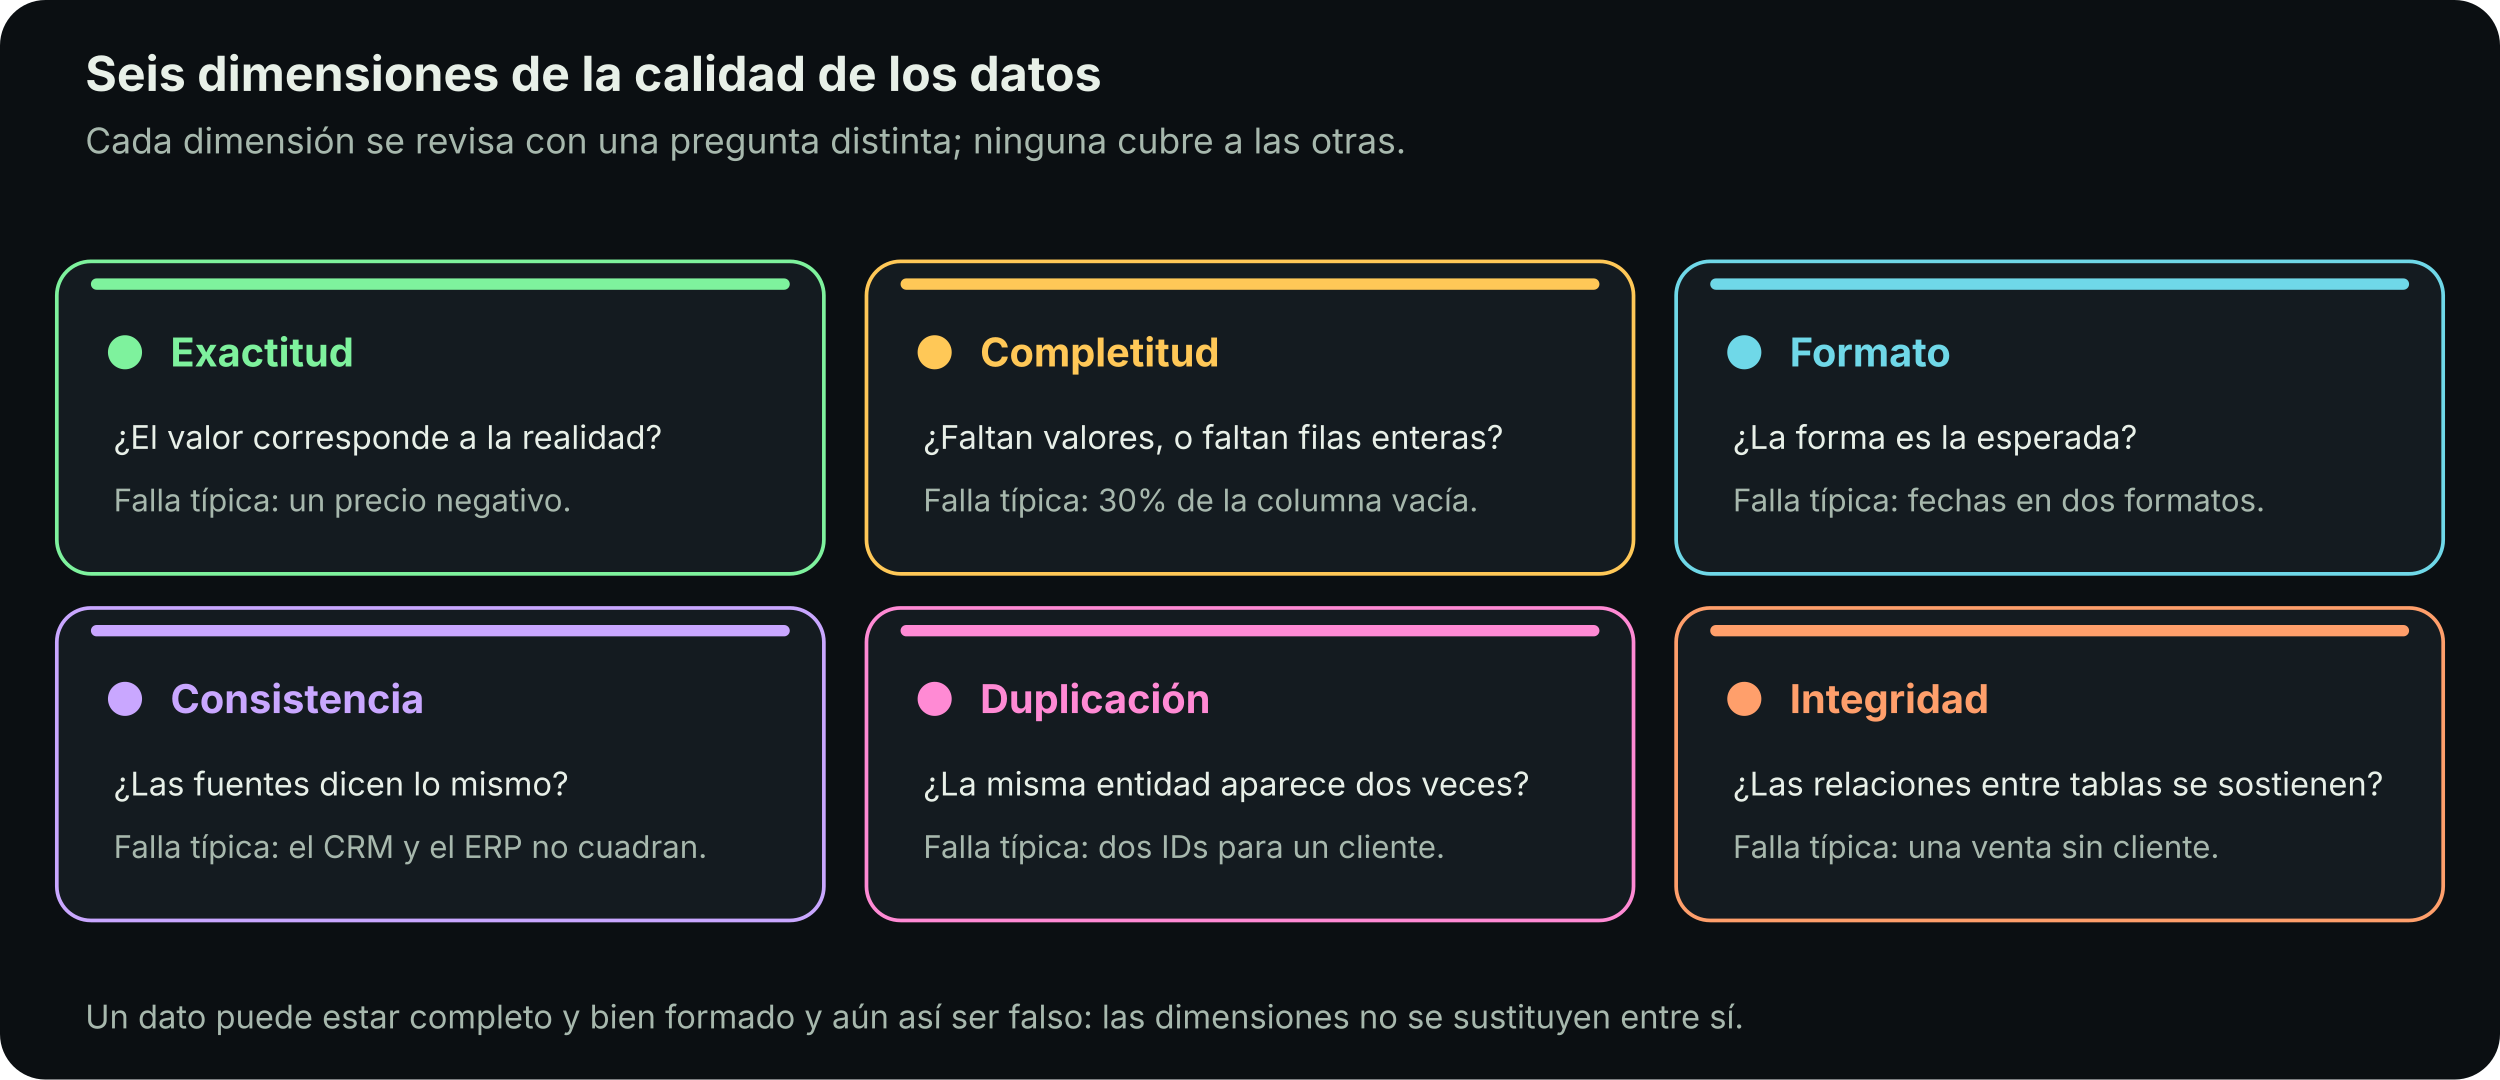
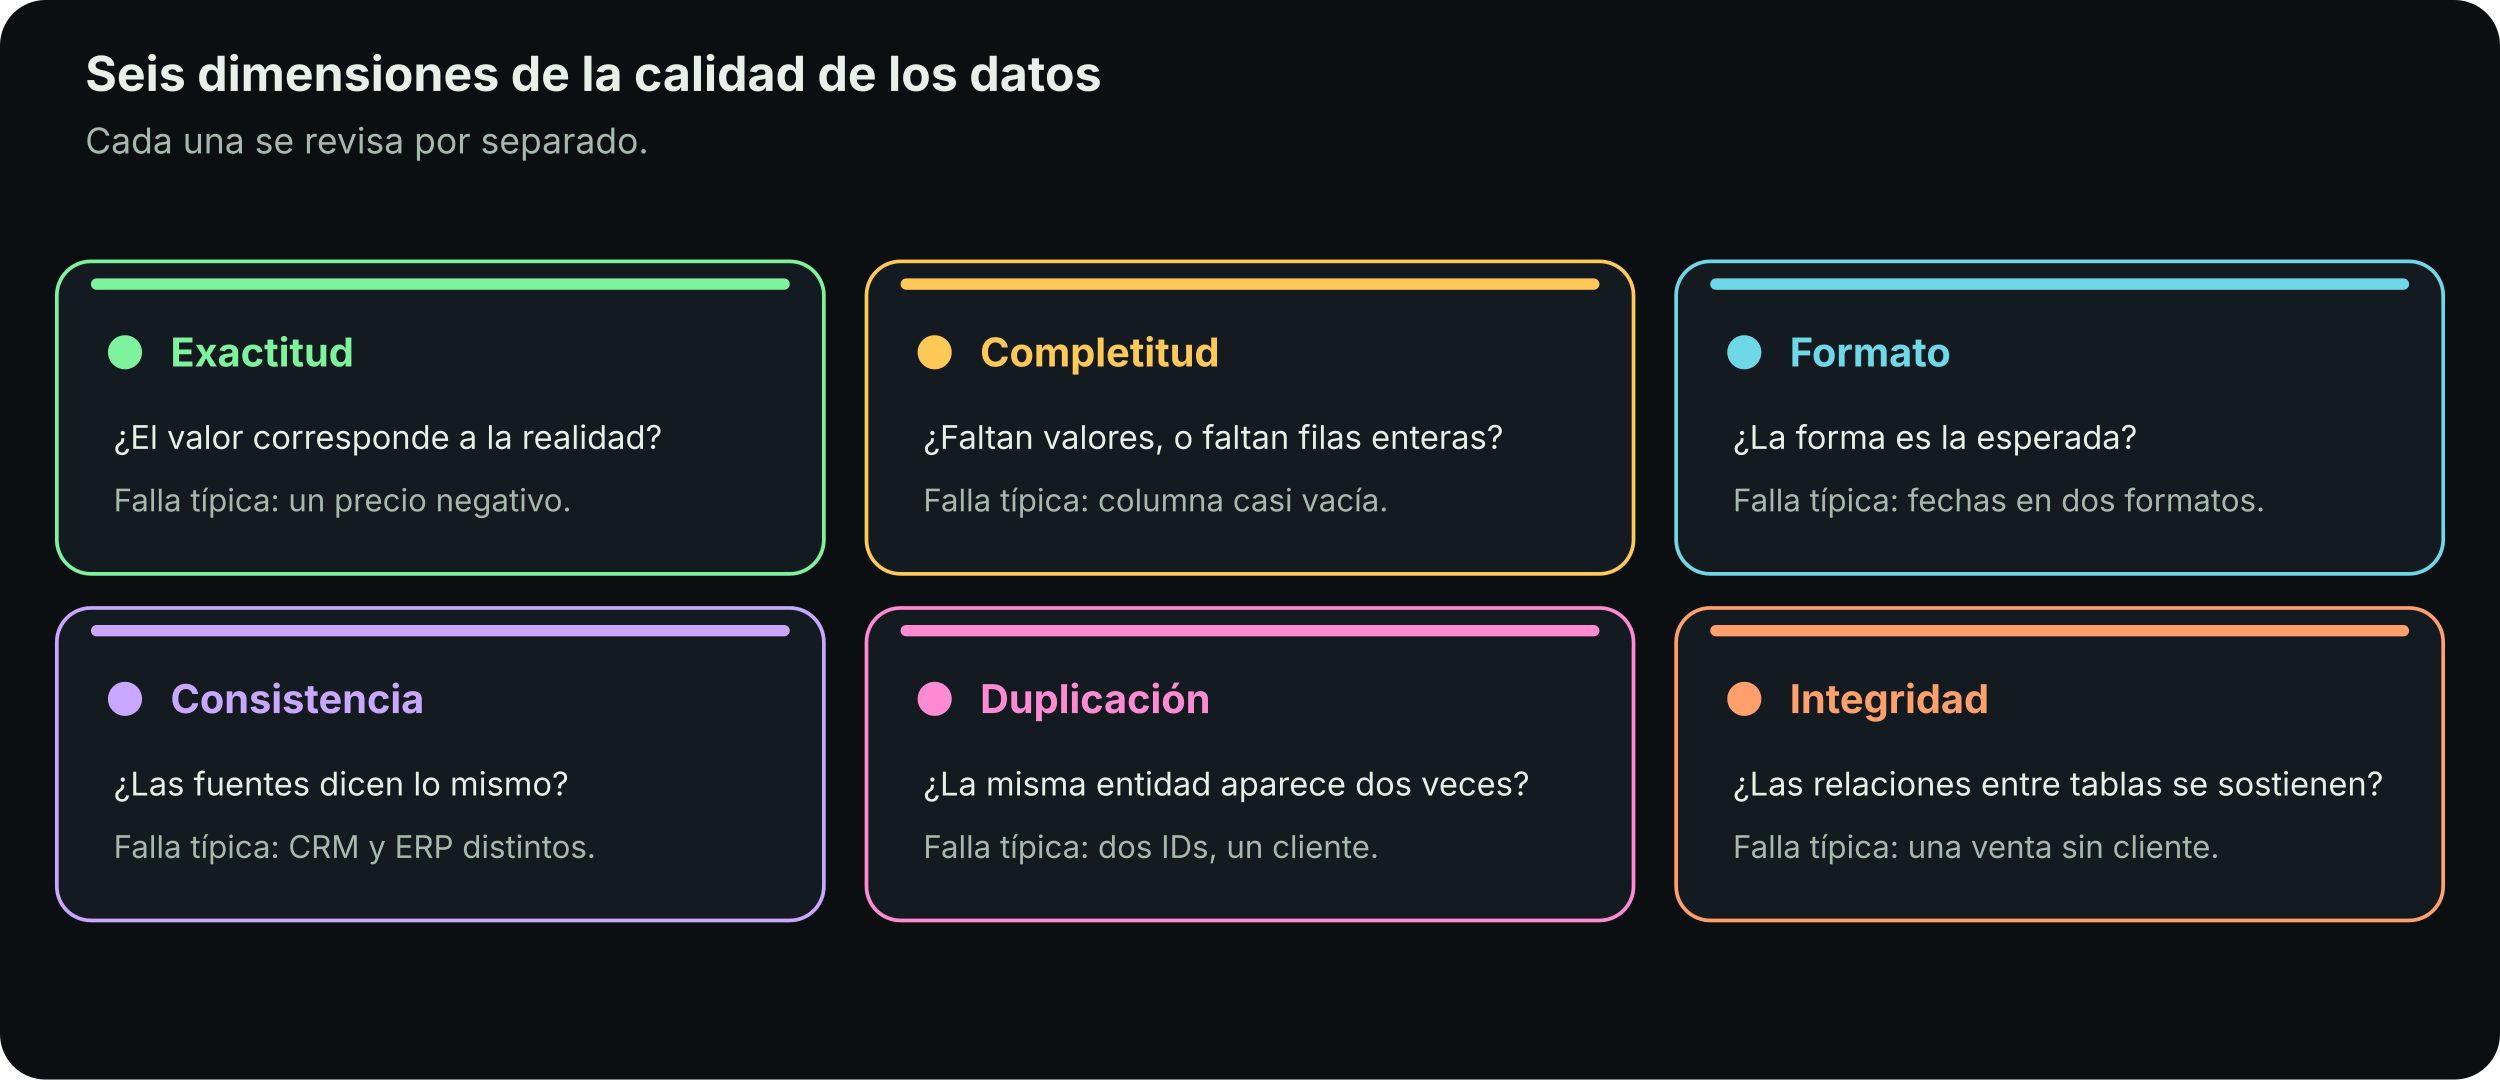
<svg xmlns="http://www.w3.org/2000/svg" width="880" height="380" viewBox="0 0 880 380" role="img" aria-label="Las seis dimensiones de la calidad de los datos: exactitud, completitud, formato, consistencia, duplicación e integridad">
  <defs>
    <marker id="f4a7a63" viewBox="0 0 10 10" refX="9" refY="5" markerWidth="6" markerHeight="6" orient="auto-start-reverse">
      <path d="M0,0 L10,5 L0,10 z" fill="#4a7a63" />
    </marker>
    <marker id="f7ef29d" viewBox="0 0 10 10" refX="9" refY="5" markerWidth="6" markerHeight="6" orient="auto-start-reverse">
      <path d="M0,0 L10,5 L0,10 z" fill="#7ef29d" />
    </marker>
    <marker id="fffc857" viewBox="0 0 10 10" refX="9" refY="5" markerWidth="6" markerHeight="6" orient="auto-start-reverse">
      <path d="M0,0 L10,5 L0,10 z" fill="#ffc857" />
    </marker>
    <marker id="f6fd8e8" viewBox="0 0 10 10" refX="9" refY="5" markerWidth="6" markerHeight="6" orient="auto-start-reverse">
      <path d="M0,0 L10,5 L0,10 z" fill="#6fd8e8" />
    </marker>
    <marker id="fc9a7ff" viewBox="0 0 10 10" refX="9" refY="5" markerWidth="6" markerHeight="6" orient="auto-start-reverse">
      <path d="M0,0 L10,5 L0,10 z" fill="#c9a7ff" />
    </marker>
    <marker id="fff9f6b" viewBox="0 0 10 10" refX="9" refY="5" markerWidth="6" markerHeight="6" orient="auto-start-reverse">
      <path d="M0,0 L10,5 L0,10 z" fill="#ff9f6b" />
    </marker>
    <marker id="f5fe0c0" viewBox="0 0 10 10" refX="9" refY="5" markerWidth="6" markerHeight="6" orient="auto-start-reverse">
      <path d="M0,0 L10,5 L0,10 z" fill="#5fe0c0" />
    </marker>
    <marker id="fa7b8ad" viewBox="0 0 10 10" refX="9" refY="5" markerWidth="6" markerHeight="6" orient="auto-start-reverse">
      <path d="M0,0 L10,5 L0,10 z" fill="#a7b8ad" />
    </marker>
    <marker id="fff6b6b" viewBox="0 0 10 10" refX="9" refY="5" markerWidth="6" markerHeight="6" orient="auto-start-reverse">
      <path d="M0,0 L10,5 L0,10 z" fill="#ff6b6b" />
    </marker>
    <marker id="fff8ad4" viewBox="0 0 10 10" refX="9" refY="5" markerWidth="6" markerHeight="6" orient="auto-start-reverse">
      <path d="M0,0 L10,5 L0,10 z" fill="#ff8ad4" />
    </marker>
    <marker id="f7aa7ff" viewBox="0 0 10 10" refX="9" refY="5" markerWidth="6" markerHeight="6" orient="auto-start-reverse">
      <path d="M0,0 L10,5 L0,10 z" fill="#7aa7ff" />
    </marker>
    <marker id="f84eba6" viewBox="0 0 10 10" refX="9" refY="5" markerWidth="6" markerHeight="6" orient="auto-start-reverse">
      <path d="M0,0 L10,5 L0,10 z" fill="#84eba6" />
    </marker>
    <marker id="f84c9eb" viewBox="0 0 10 10" refX="9" refY="5" markerWidth="6" markerHeight="6" orient="auto-start-reverse">
      <path d="M0,0 L10,5 L0,10 z" fill="#84c9eb" />
    </marker>
    <marker id="fa684eb" viewBox="0 0 10 10" refX="9" refY="5" markerWidth="6" markerHeight="6" orient="auto-start-reverse">
      <path d="M0,0 L10,5 L0,10 z" fill="#a684eb" />
    </marker>
    <marker id="feb84c9" viewBox="0 0 10 10" refX="9" refY="5" markerWidth="6" markerHeight="6" orient="auto-start-reverse">
      <path d="M0,0 L10,5 L0,10 z" fill="#eb84c9" />
    </marker>
    <marker id="feba684" viewBox="0 0 10 10" refX="9" refY="5" markerWidth="6" markerHeight="6" orient="auto-start-reverse">
      <path d="M0,0 L10,5 L0,10 z" fill="#eba684" />
    </marker>
    <marker id="fc9eb84" viewBox="0 0 10 10" refX="9" refY="5" markerWidth="6" markerHeight="6" orient="auto-start-reverse">
      <path d="M0,0 L10,5 L0,10 z" fill="#c9eb84" />
    </marker>
    <marker id="f5b83d6" viewBox="0 0 10 10" refX="9" refY="5" markerWidth="6" markerHeight="6" orient="auto-start-reverse">
      <path d="M0,0 L10,5 L0,10 z" fill="#5b83d6" />
    </marker>
    <marker id="f4fd6c0" viewBox="0 0 10 10" refX="9" refY="5" markerWidth="6" markerHeight="6" orient="auto-start-reverse">
      <path d="M0,0 L10,5 L0,10 z" fill="#4fd6c0" />
    </marker>
    <marker id="fff7a5c" viewBox="0 0 10 10" refX="9" refY="5" markerWidth="6" markerHeight="6" orient="auto-start-reverse">
      <path d="M0,0 L10,5 L0,10 z" fill="#ff7a5c" />
    </marker>
    <linearGradient id="gRamaAB" x1="0" y1="0" x2="1" y2="0">
      <stop offset="0" stop-color="#6fd8e8" />
      <stop offset="1" stop-color="#c9a7ff" />
    </linearGradient>
  </defs>
  <rect x="0" y="0" width="880" height="380" rx="16" fill="#0b0f12" />
  <text x="30.0" y="32.0" fill="#e8f0e8" font-family="system-ui, -apple-system, Segoe UI, sans-serif" font-size="17" font-weight="700" text-anchor="start">Seis dimensiones de la calidad de los datos</text>
-   <text x="30.0" y="54.0" fill="#a7b8ad" font-family="system-ui, -apple-system, Segoe UI, sans-serif" font-size="12.5" font-weight="400" text-anchor="start">Cada dimensión se revisa con una pregunta distinta; ninguna cubre a las otras.</text>
+   <text x="30.0" y="54.0" fill="#a7b8ad" font-family="system-ui, -apple-system, Segoe UI, sans-serif" font-size="12.5" font-weight="400" text-anchor="start">Cada una se revisa por separado.</text>
  <rect x="20.0" y="92.0" width="270.0" height="110.0" rx="12" fill="#141b20" stroke="#7ef29d" stroke-width="1.3" />
  <rect x="32.0" y="98.0" width="246.0" height="4.0" rx="2" fill="#7ef29d" />
  <circle cx="44" cy="124" r="6" fill="#7ef29d" />
  <text x="60.0" y="129.0" fill="#7ef29d" font-family="system-ui, -apple-system, Segoe UI, sans-serif" font-size="14" font-weight="700" text-anchor="start">Exactitud</text>
  <text x="40.0" y="158.0" fill="#e8f0e8" font-family="system-ui, -apple-system, Segoe UI, sans-serif" font-size="11.5" font-weight="400" text-anchor="start">¿El valor corresponde a la realidad?</text>
  <text x="40.0" y="180.0" fill="#a7b8ad" font-family="system-ui, -apple-system, Segoe UI, sans-serif" font-size="11" font-weight="400" text-anchor="start">Falla típica: un precio negativo.</text>
  <rect x="305.0" y="92.0" width="270.0" height="110.0" rx="12" fill="#141b20" stroke="#ffc857" stroke-width="1.3" />
  <rect x="317.0" y="98.0" width="246.0" height="4.0" rx="2" fill="#ffc857" />
  <circle cx="329" cy="124" r="6" fill="#ffc857" />
  <text x="345.0" y="129.0" fill="#ffc857" font-family="system-ui, -apple-system, Segoe UI, sans-serif" font-size="14" font-weight="700" text-anchor="start">Completitud</text>
  <text x="325.0" y="158.0" fill="#e8f0e8" font-family="system-ui, -apple-system, Segoe UI, sans-serif" font-size="11.5" font-weight="400" text-anchor="start">¿Faltan valores, o faltan filas enteras?</text>
-   <text x="325.0" y="180.0" fill="#a7b8ad" font-family="system-ui, -apple-system, Segoe UI, sans-serif" font-size="11" font-weight="400" text-anchor="start">Falla típica: 30% de la columna vacía.</text>
+   <text x="325.0" y="180.0" fill="#a7b8ad" font-family="system-ui, -apple-system, Segoe UI, sans-serif" font-size="11" font-weight="400" text-anchor="start">Falla típica: columna casi vacía.</text>
  <rect x="590.0" y="92.0" width="270.0" height="110.0" rx="12" fill="#141b20" stroke="#6fd8e8" stroke-width="1.3" />
  <rect x="602.0" y="98.0" width="246.0" height="4.0" rx="2" fill="#6fd8e8" />
  <circle cx="614" cy="124" r="6" fill="#6fd8e8" />
  <text x="630.0" y="129.0" fill="#6fd8e8" font-family="system-ui, -apple-system, Segoe UI, sans-serif" font-size="14" font-weight="700" text-anchor="start">Formato</text>
  <text x="610.0" y="158.0" fill="#e8f0e8" font-family="system-ui, -apple-system, Segoe UI, sans-serif" font-size="11.5" font-weight="400" text-anchor="start">¿La forma es la esperada?</text>
  <text x="610.0" y="180.0" fill="#a7b8ad" font-family="system-ui, -apple-system, Segoe UI, sans-serif" font-size="11" font-weight="400" text-anchor="start">Falla típica: fechas en dos formatos.</text>
  <rect x="20.0" y="214.0" width="270.0" height="110.0" rx="12" fill="#141b20" stroke="#c9a7ff" stroke-width="1.3" />
  <rect x="32.0" y="220.0" width="246.0" height="4.0" rx="2" fill="#c9a7ff" />
  <circle cx="44" cy="246" r="6" fill="#c9a7ff" />
  <text x="60.0" y="251.0" fill="#c9a7ff" font-family="system-ui, -apple-system, Segoe UI, sans-serif" font-size="14" font-weight="700" text-anchor="start">Consistencia</text>
  <text x="40.0" y="280.0" fill="#e8f0e8" font-family="system-ui, -apple-system, Segoe UI, sans-serif" font-size="11.5" font-weight="400" text-anchor="start">¿Las fuentes dicen lo mismo?</text>
-   <text x="40.0" y="302.0" fill="#a7b8ad" font-family="system-ui, -apple-system, Segoe UI, sans-serif" font-size="11" font-weight="400" text-anchor="start">Falla típica: el CRM y el ERP no cuadran.</text>
+   <text x="40.0" y="302.0" fill="#a7b8ad" font-family="system-ui, -apple-system, Segoe UI, sans-serif" font-size="11" font-weight="400" text-anchor="start">Falla típica: CRM y ERP distintos.</text>
  <rect x="305.0" y="214.0" width="270.0" height="110.0" rx="12" fill="#141b20" stroke="#ff8ad4" stroke-width="1.3" />
  <rect x="317.0" y="220.0" width="246.0" height="4.0" rx="2" fill="#ff8ad4" />
  <circle cx="329" cy="246" r="6" fill="#ff8ad4" />
  <text x="345.0" y="251.0" fill="#ff8ad4" font-family="system-ui, -apple-system, Segoe UI, sans-serif" font-size="14" font-weight="700" text-anchor="start">Duplicación</text>
  <text x="325.0" y="280.0" fill="#e8f0e8" font-family="system-ui, -apple-system, Segoe UI, sans-serif" font-size="11.5" font-weight="400" text-anchor="start">¿La misma entidad aparece dos veces?</text>
-   <text x="325.0" y="302.0" fill="#a7b8ad" font-family="system-ui, -apple-system, Segoe UI, sans-serif" font-size="11" font-weight="400" text-anchor="start">Falla típica: dos IDs para un cliente.</text>
+   <text x="325.0" y="302.0" fill="#a7b8ad" font-family="system-ui, -apple-system, Segoe UI, sans-serif" font-size="11" font-weight="400" text-anchor="start">Falla típica: dos IDs, un cliente.</text>
  <rect x="590.0" y="214.0" width="270.0" height="110.0" rx="12" fill="#141b20" stroke="#ff9f6b" stroke-width="1.3" />
  <rect x="602.0" y="220.0" width="246.0" height="4.0" rx="2" fill="#ff9f6b" />
  <circle cx="614" cy="246" r="6" fill="#ff9f6b" />
  <text x="630.0" y="251.0" fill="#ff9f6b" font-family="system-ui, -apple-system, Segoe UI, sans-serif" font-size="14" font-weight="700" text-anchor="start">Integridad</text>
  <text x="610.0" y="280.0" fill="#e8f0e8" font-family="system-ui, -apple-system, Segoe UI, sans-serif" font-size="11.5" font-weight="400" text-anchor="start">¿Las relaciones entre tablas se sostienen?</text>
  <text x="610.0" y="302.0" fill="#a7b8ad" font-family="system-ui, -apple-system, Segoe UI, sans-serif" font-size="11" font-weight="400" text-anchor="start">Falla típica: una venta sin cliente.</text>
-   <text x="30.0" y="362.0" fill="#a7b8ad" font-family="system-ui, -apple-system, Segoe UI, sans-serif" font-size="11.5" font-weight="400" text-anchor="start">Un dato puede estar completo y bien formado y aún así ser falso: las dimensiones no se sustituyen entre sí.</text>
</svg>
